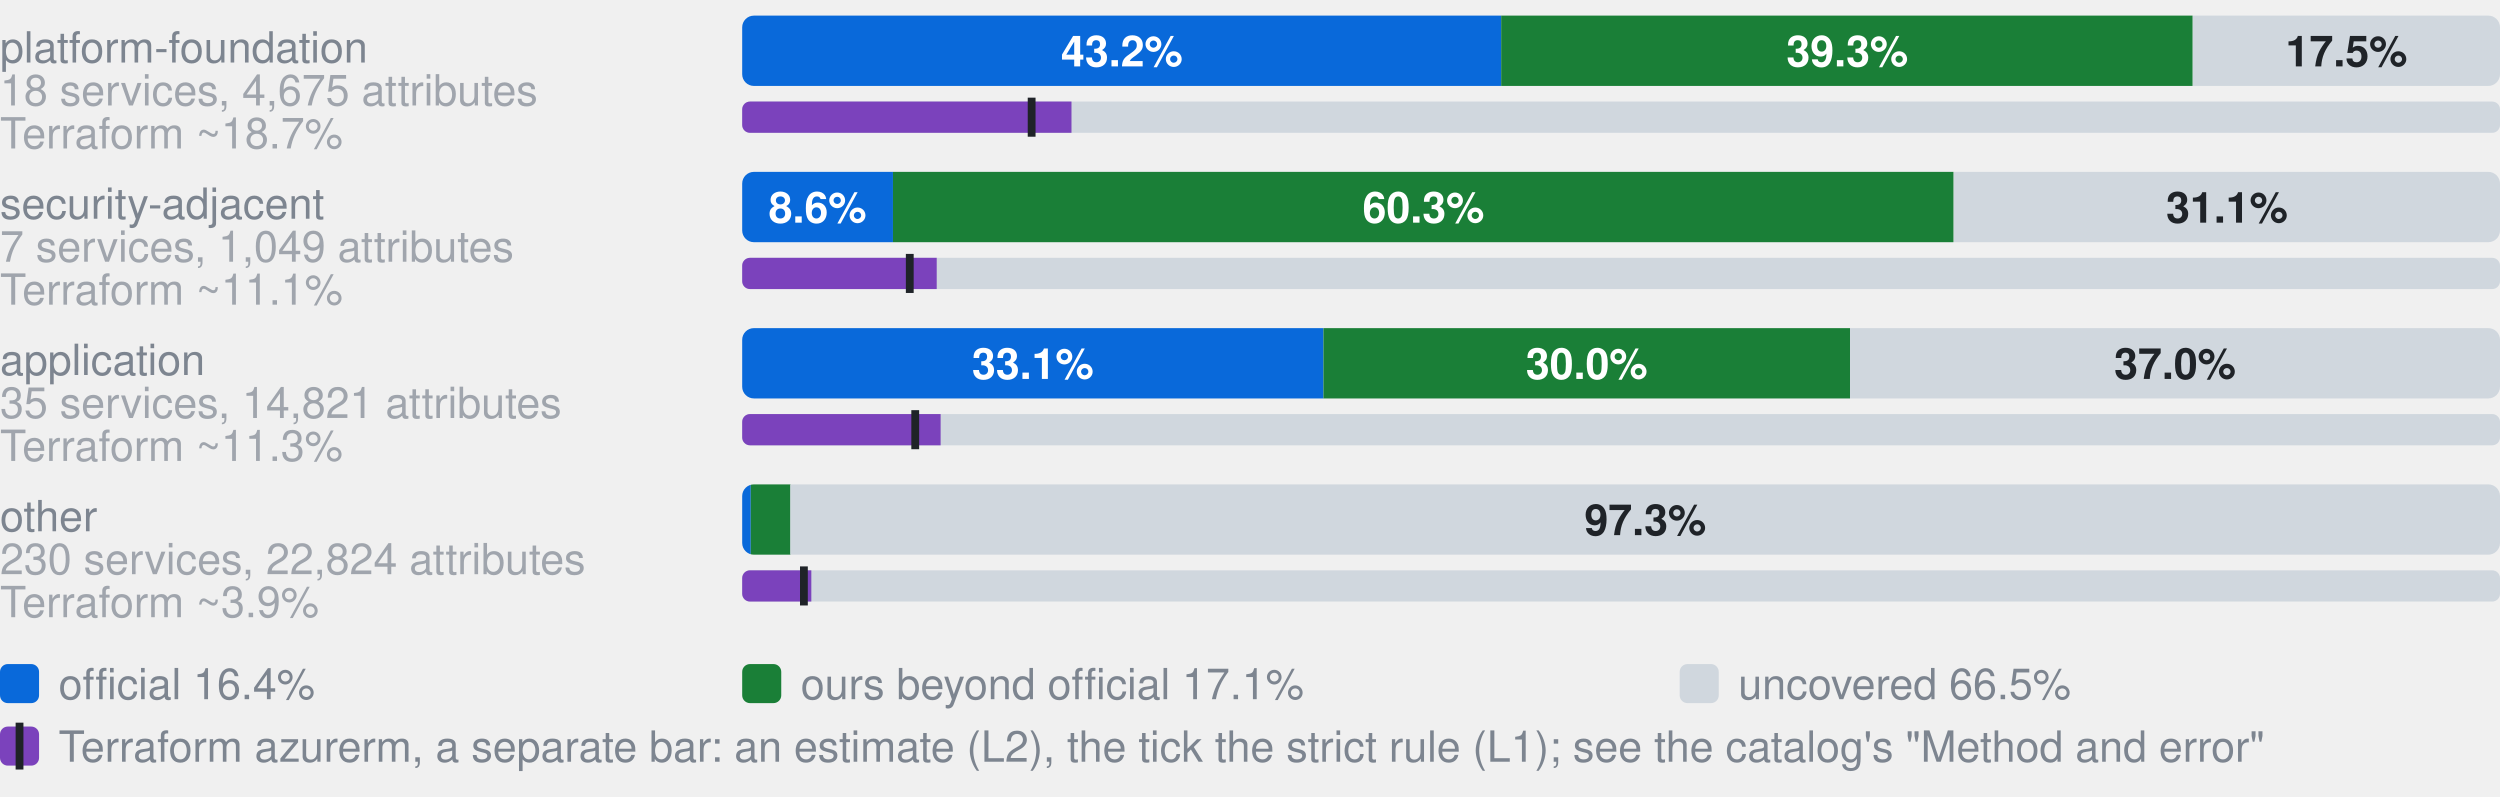
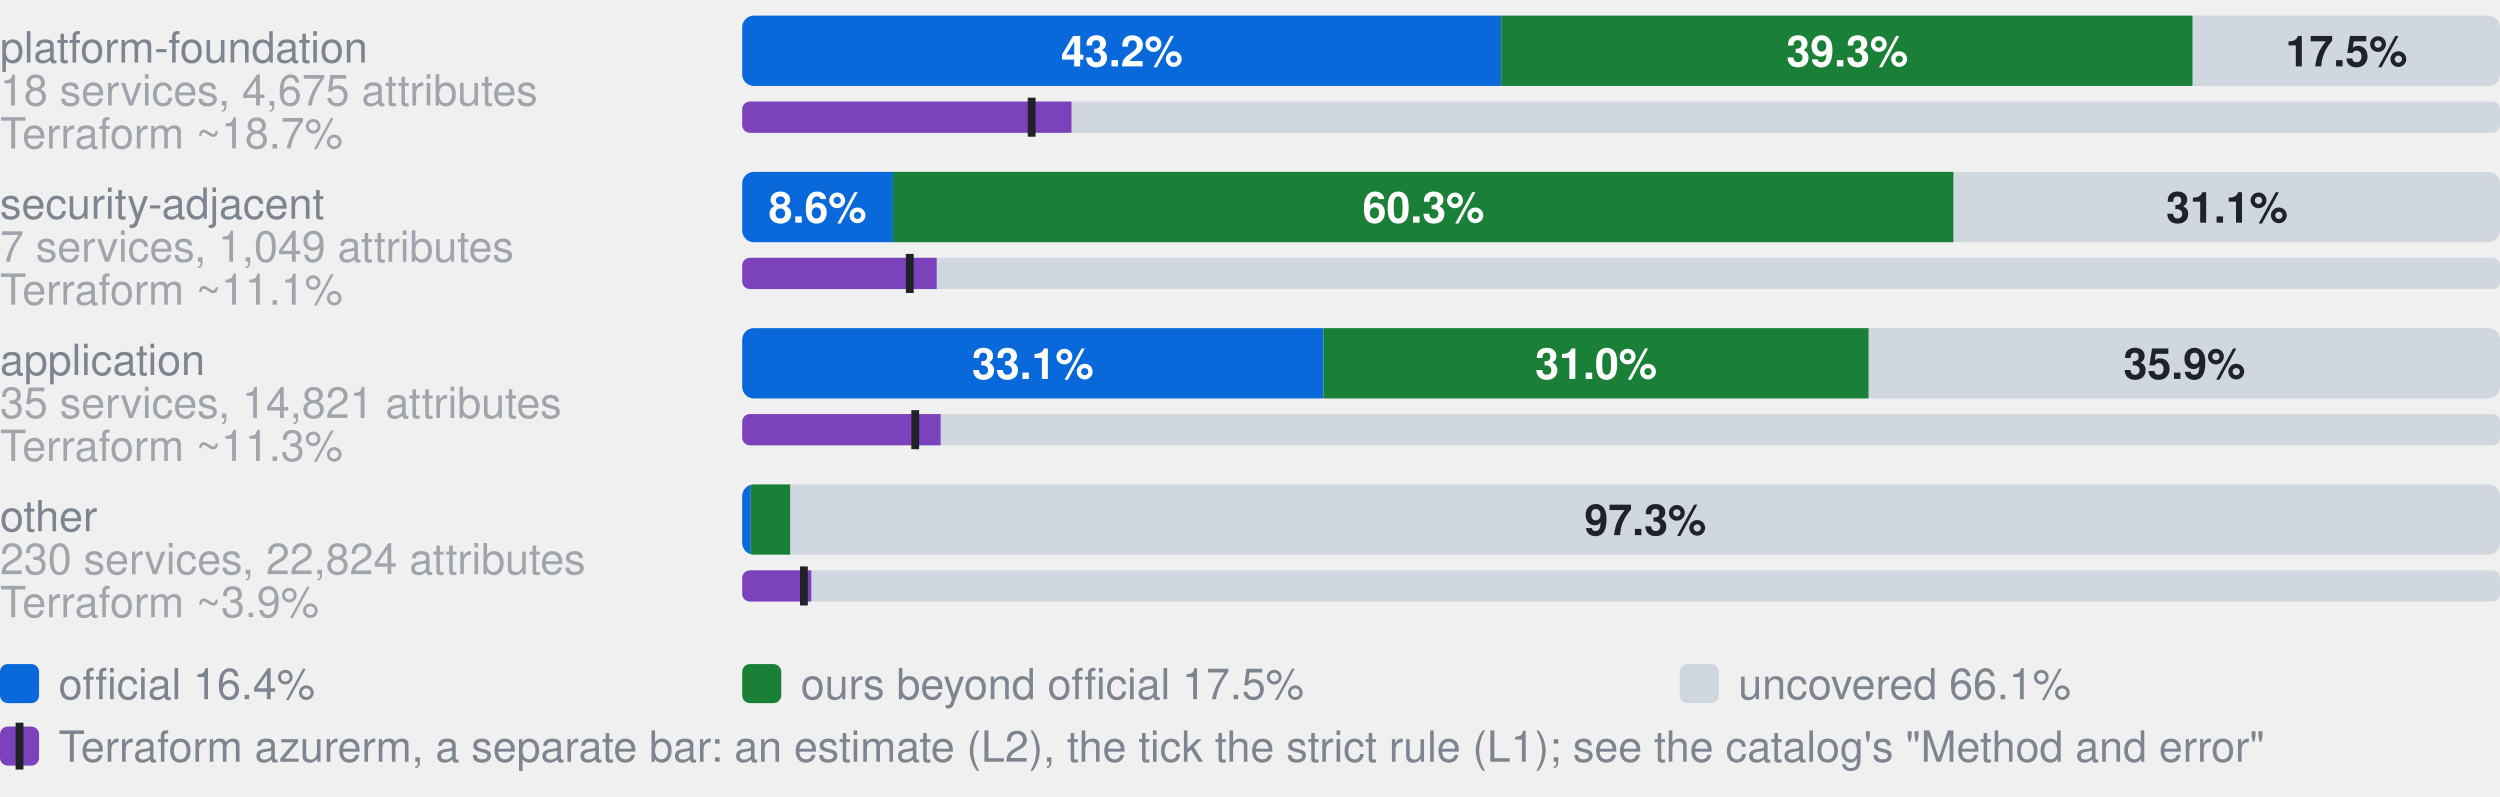
- <svg xmlns="http://www.w3.org/2000/svg" width="640" height="204" viewBox="0 0 640 204" role="img" aria-label="Coverage by category. platform-foundation, 18 services, 4,675 attributes: 43.2% official, 39.3% ours beyond official, 17.5% uncovered, of 4675 attributes; Terraform azurerm, an estimate: 18.7% (L2), 16.5% by the strict rule (L1); security-adjacent, 7 services, 1,049 attributes: 8.6% official, 60.3% ours beyond official, 31.1% uncovered, of 1049 attributes; Terraform azurerm, an estimate: 11.1% (L2), 9.5% by the strict rule (L1); application, 35 services, 14,821 attributes: 33.1% official, 30.0% ours beyond official, 37.0% uncovered, of 14821 attributes; Terraform azurerm, an estimate: 11.3% (L2), 9.8% by the strict rule (L1); other, 230 services, 22,824 attributes: 0.5% official, 2.3% ours beyond official, 97.3% uncovered, of 22824 attributes; Terraform azurerm, an estimate: 3.9% (L2), 3.5% by the strict rule (L1)">
+ <svg xmlns="http://www.w3.org/2000/svg" width="640" height="204" viewBox="0 0 640 204" role="img" aria-label="Coverage by category. platform-foundation, 18 services, 4,675 attributes: 43.2% official, 39.3% ours beyond official, 17.5% uncovered, of 4675 attributes; Terraform azurerm, an estimate: 18.7% (L2), 16.5% by the strict rule (L1); security-adjacent, 7 services, 1,049 attributes: 8.6% official, 60.3% ours beyond official, 31.1% uncovered, of 1049 attributes; Terraform azurerm, an estimate: 11.1% (L2), 9.5% by the strict rule (L1); application, 35 services, 14,821 attributes: 33.1% official, 31.0% ours beyond official, 35.9% uncovered, of 14821 attributes; Terraform azurerm, an estimate: 11.3% (L2), 9.8% by the strict rule (L1); other, 230 services, 22,824 attributes: 0.5% official, 2.3% ours beyond official, 97.3% uncovered, of 22824 attributes; Terraform azurerm, an estimate: 3.9% (L2), 3.5% by the strict rule (L1)">
  <style>text{font-family:-apple-system,BlinkMacSystemFont,"Segoe UI",Helvetica,Arial,sans-serif}.s{font-size:11px;font-weight:600}.t{font-size:11px;fill:#7d8590}.h{font-size:12px;font-weight:600;fill:#7d8590}</style>
  <text x="0" y="16.0" class="t">platform-foundation</text>
  <text x="0" y="27.0" class="t" opacity="0.7">18 services, 4,675 attributes</text>
  <clipPath id="g0">
    <rect x="190.0" y="4.0" width="450.0" height="18.0" rx="3" />
  </clipPath>
  <g clip-path="url(#g0)">
    <rect x="190.0" y="4.0" width="194.3" height="18.0" fill="#0969da" />
    <rect x="384.3" y="4.0" width="177.0" height="18.0" fill="#1a7f37" />
    <rect x="561.4" y="4.0" width="78.6" height="18.0" fill="#d0d7de" />
  </g>
  <text x="287.2" y="17.0" text-anchor="middle" fill="#fff" class="s">43.2%</text>
  <text x="472.9" y="17.0" text-anchor="middle" fill="#fff" class="s">39.3%</text>
  <text x="600.7" y="17.0" text-anchor="middle" fill="#1f2328" class="s">17.5%</text>
  <text x="0" y="38.0" class="t" opacity="0.7">Terraform ~18.7%</text>
  <clipPath id="t0">
    <rect x="190.0" y="26.0" width="450.0" height="8.0" rx="2" />
  </clipPath>
  <g clip-path="url(#t0)">
    <rect x="190.0" y="26.0" width="450.0" height="8.0" fill="#d0d7de" />
    <rect x="190.0" y="26.0" width="84.3" height="8.0" fill="#7b42bc" />
  </g>
  <rect x="263.1" y="25.0" width="2" height="10.0" fill="#1f2328" />
  <text x="0" y="56.0" class="t">security-adjacent</text>
  <text x="0" y="67.0" class="t" opacity="0.7">7 services, 1,049 attributes</text>
  <clipPath id="g1">
    <rect x="190.0" y="44.0" width="450.0" height="18.0" rx="3" />
  </clipPath>
  <g clip-path="url(#g1)">
    <rect x="190.0" y="44.0" width="38.6" height="18.0" fill="#0969da" />
    <rect x="228.6" y="44.0" width="271.5" height="18.0" fill="#1a7f37" />
    <rect x="500.2" y="44.0" width="139.8" height="18.0" fill="#d0d7de" />
  </g>
  <text x="209.3" y="57.0" text-anchor="middle" fill="#fff" class="s">8.6%</text>
  <text x="364.4" y="57.0" text-anchor="middle" fill="#fff" class="s">60.3%</text>
  <text x="570.1" y="57.0" text-anchor="middle" fill="#1f2328" class="s">31.1%</text>
  <text x="0" y="78.0" class="t" opacity="0.7">Terraform ~11.1%</text>
  <clipPath id="t1">
    <rect x="190.0" y="66.0" width="450.0" height="8.0" rx="2" />
  </clipPath>
  <g clip-path="url(#t1)">
    <rect x="190.0" y="66.0" width="450.0" height="8.0" fill="#d0d7de" />
    <rect x="190.0" y="66.0" width="49.8" height="8.0" fill="#7b42bc" />
  </g>
  <rect x="231.9" y="65.0" width="2" height="10.0" fill="#1f2328" />
  <text x="0" y="96.0" class="t">application</text>
  <text x="0" y="107.0" class="t" opacity="0.7">35 services, 14,821 attributes</text>
  <clipPath id="g2">
    <rect x="190.0" y="84.0" width="450.0" height="18.0" rx="3" />
  </clipPath>
  <g clip-path="url(#g2)">
    <rect x="190.0" y="84.0" width="148.8" height="18.0" fill="#0969da" />
-     <rect x="338.8" y="84.0" width="134.8" height="18.0" fill="#1a7f37" />
-     <rect x="473.6" y="84.0" width="166.4" height="18.0" fill="#d0d7de" />
+     <rect x="338.8" y="84.0" width="139.6" height="18.0" fill="#1a7f37" />
+     <rect x="478.4" y="84.0" width="161.6" height="18.0" fill="#d0d7de" />
  </g>
  <text x="264.4" y="97.0" text-anchor="middle" fill="#fff" class="s">33.1%</text>
-   <text x="406.2" y="97.0" text-anchor="middle" fill="#fff" class="s">30.0%</text>
-   <text x="556.8" y="97.0" text-anchor="middle" fill="#1f2328" class="s">37.0%</text>
+   <text x="408.6" y="97.0" text-anchor="middle" fill="#fff" class="s">31.0%</text>
+   <text x="559.2" y="97.0" text-anchor="middle" fill="#1f2328" class="s">35.9%</text>
  <text x="0" y="118.0" class="t" opacity="0.7">Terraform ~11.3%</text>
  <clipPath id="t2">
    <rect x="190.0" y="106.0" width="450.0" height="8.0" rx="2" />
  </clipPath>
  <g clip-path="url(#t2)">
    <rect x="190.0" y="106.0" width="450.0" height="8.0" fill="#d0d7de" />
    <rect x="190.0" y="106.0" width="50.8" height="8.0" fill="#7b42bc" />
  </g>
  <rect x="233.3" y="105.0" width="2" height="10.0" fill="#1f2328" />
  <text x="0" y="136.0" class="t">other</text>
  <text x="0" y="147.0" class="t" opacity="0.7">230 services, 22,824 attributes</text>
  <clipPath id="g3">
    <rect x="190.0" y="124.0" width="450.0" height="18.0" rx="3" />
  </clipPath>
  <g clip-path="url(#g3)">
    <rect x="190.0" y="124.0" width="2.2" height="18.0" fill="#0969da" />
    <rect x="192.2" y="124.0" width="10.2" height="18.0" fill="#1a7f37" />
    <rect x="202.3" y="124.0" width="437.7" height="18.0" fill="#d0d7de" />
  </g>
  <text x="421.2" y="137.0" text-anchor="middle" fill="#1f2328" class="s">97.3%</text>
  <text x="0" y="158.0" class="t" opacity="0.7">Terraform ~3.9%</text>
  <clipPath id="t3">
    <rect x="190.0" y="146.0" width="450.0" height="8.0" rx="2" />
  </clipPath>
  <g clip-path="url(#t3)">
    <rect x="190.0" y="146.0" width="450.0" height="8.0" fill="#d0d7de" />
    <rect x="190.0" y="146.0" width="17.7" height="8.0" fill="#7b42bc" />
  </g>
  <rect x="204.8" y="145.0" width="2" height="10.0" fill="#1f2328" />
  <rect x="0" y="170" width="10" height="10" rx="2" fill="#0969da" />
  <text x="15" y="179" class="t">official 16.4%</text>
  <rect x="190" y="170" width="10" height="10" rx="2" fill="#1a7f37" />
-   <text x="205" y="179" class="t">ours beyond official 17.1%</text>
+   <text x="205" y="179" class="t">ours beyond official 17.5%</text>
  <rect x="430" y="170" width="10" height="10" rx="2" fill="#d0d7de" />
-   <text x="445" y="179" class="t">uncovered 66.5%</text>
+   <text x="445" y="179" class="t">uncovered 66.1%</text>
  <rect x="0" y="186" width="10" height="10" rx="2" fill="#7b42bc" />
  <rect x="4" y="185" width="2" height="12" fill="#1f2328" />
  <text x="15" y="195" class="t">Terraform azurerm, a separate bar: an estimate (L2), the tick the strict rule (L1); see the catalog's "Method and error"</text>
</svg>
